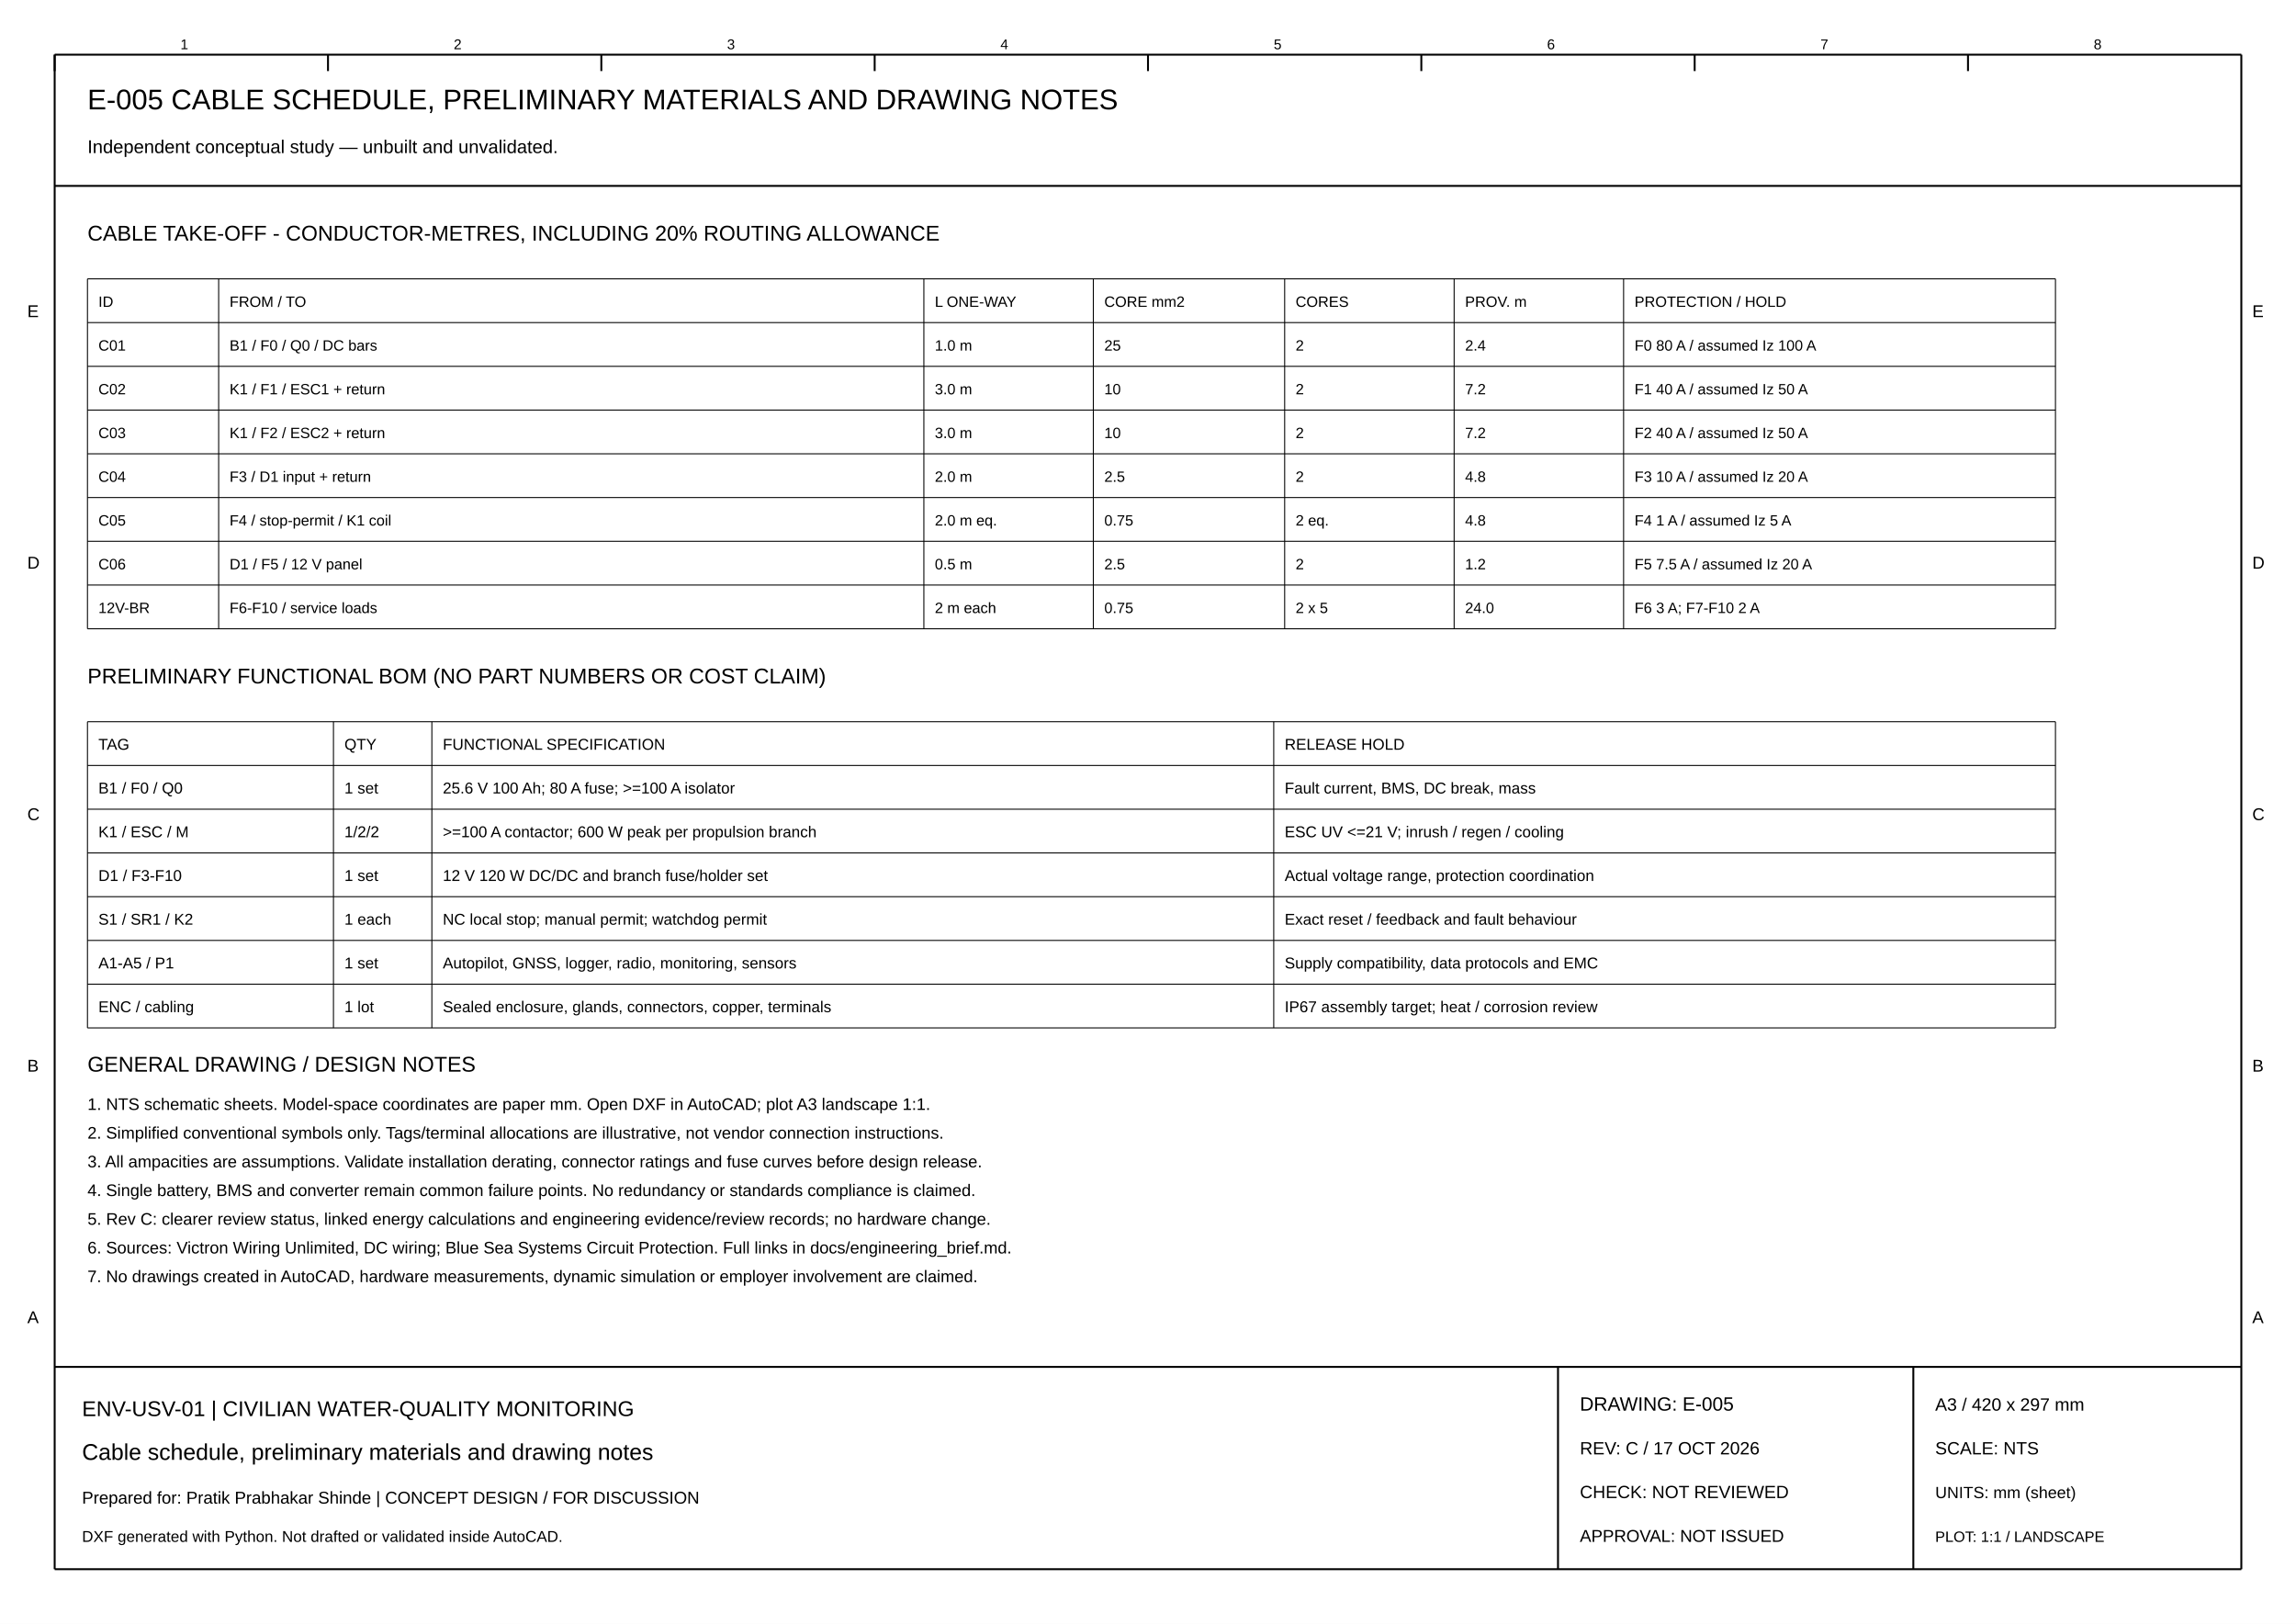
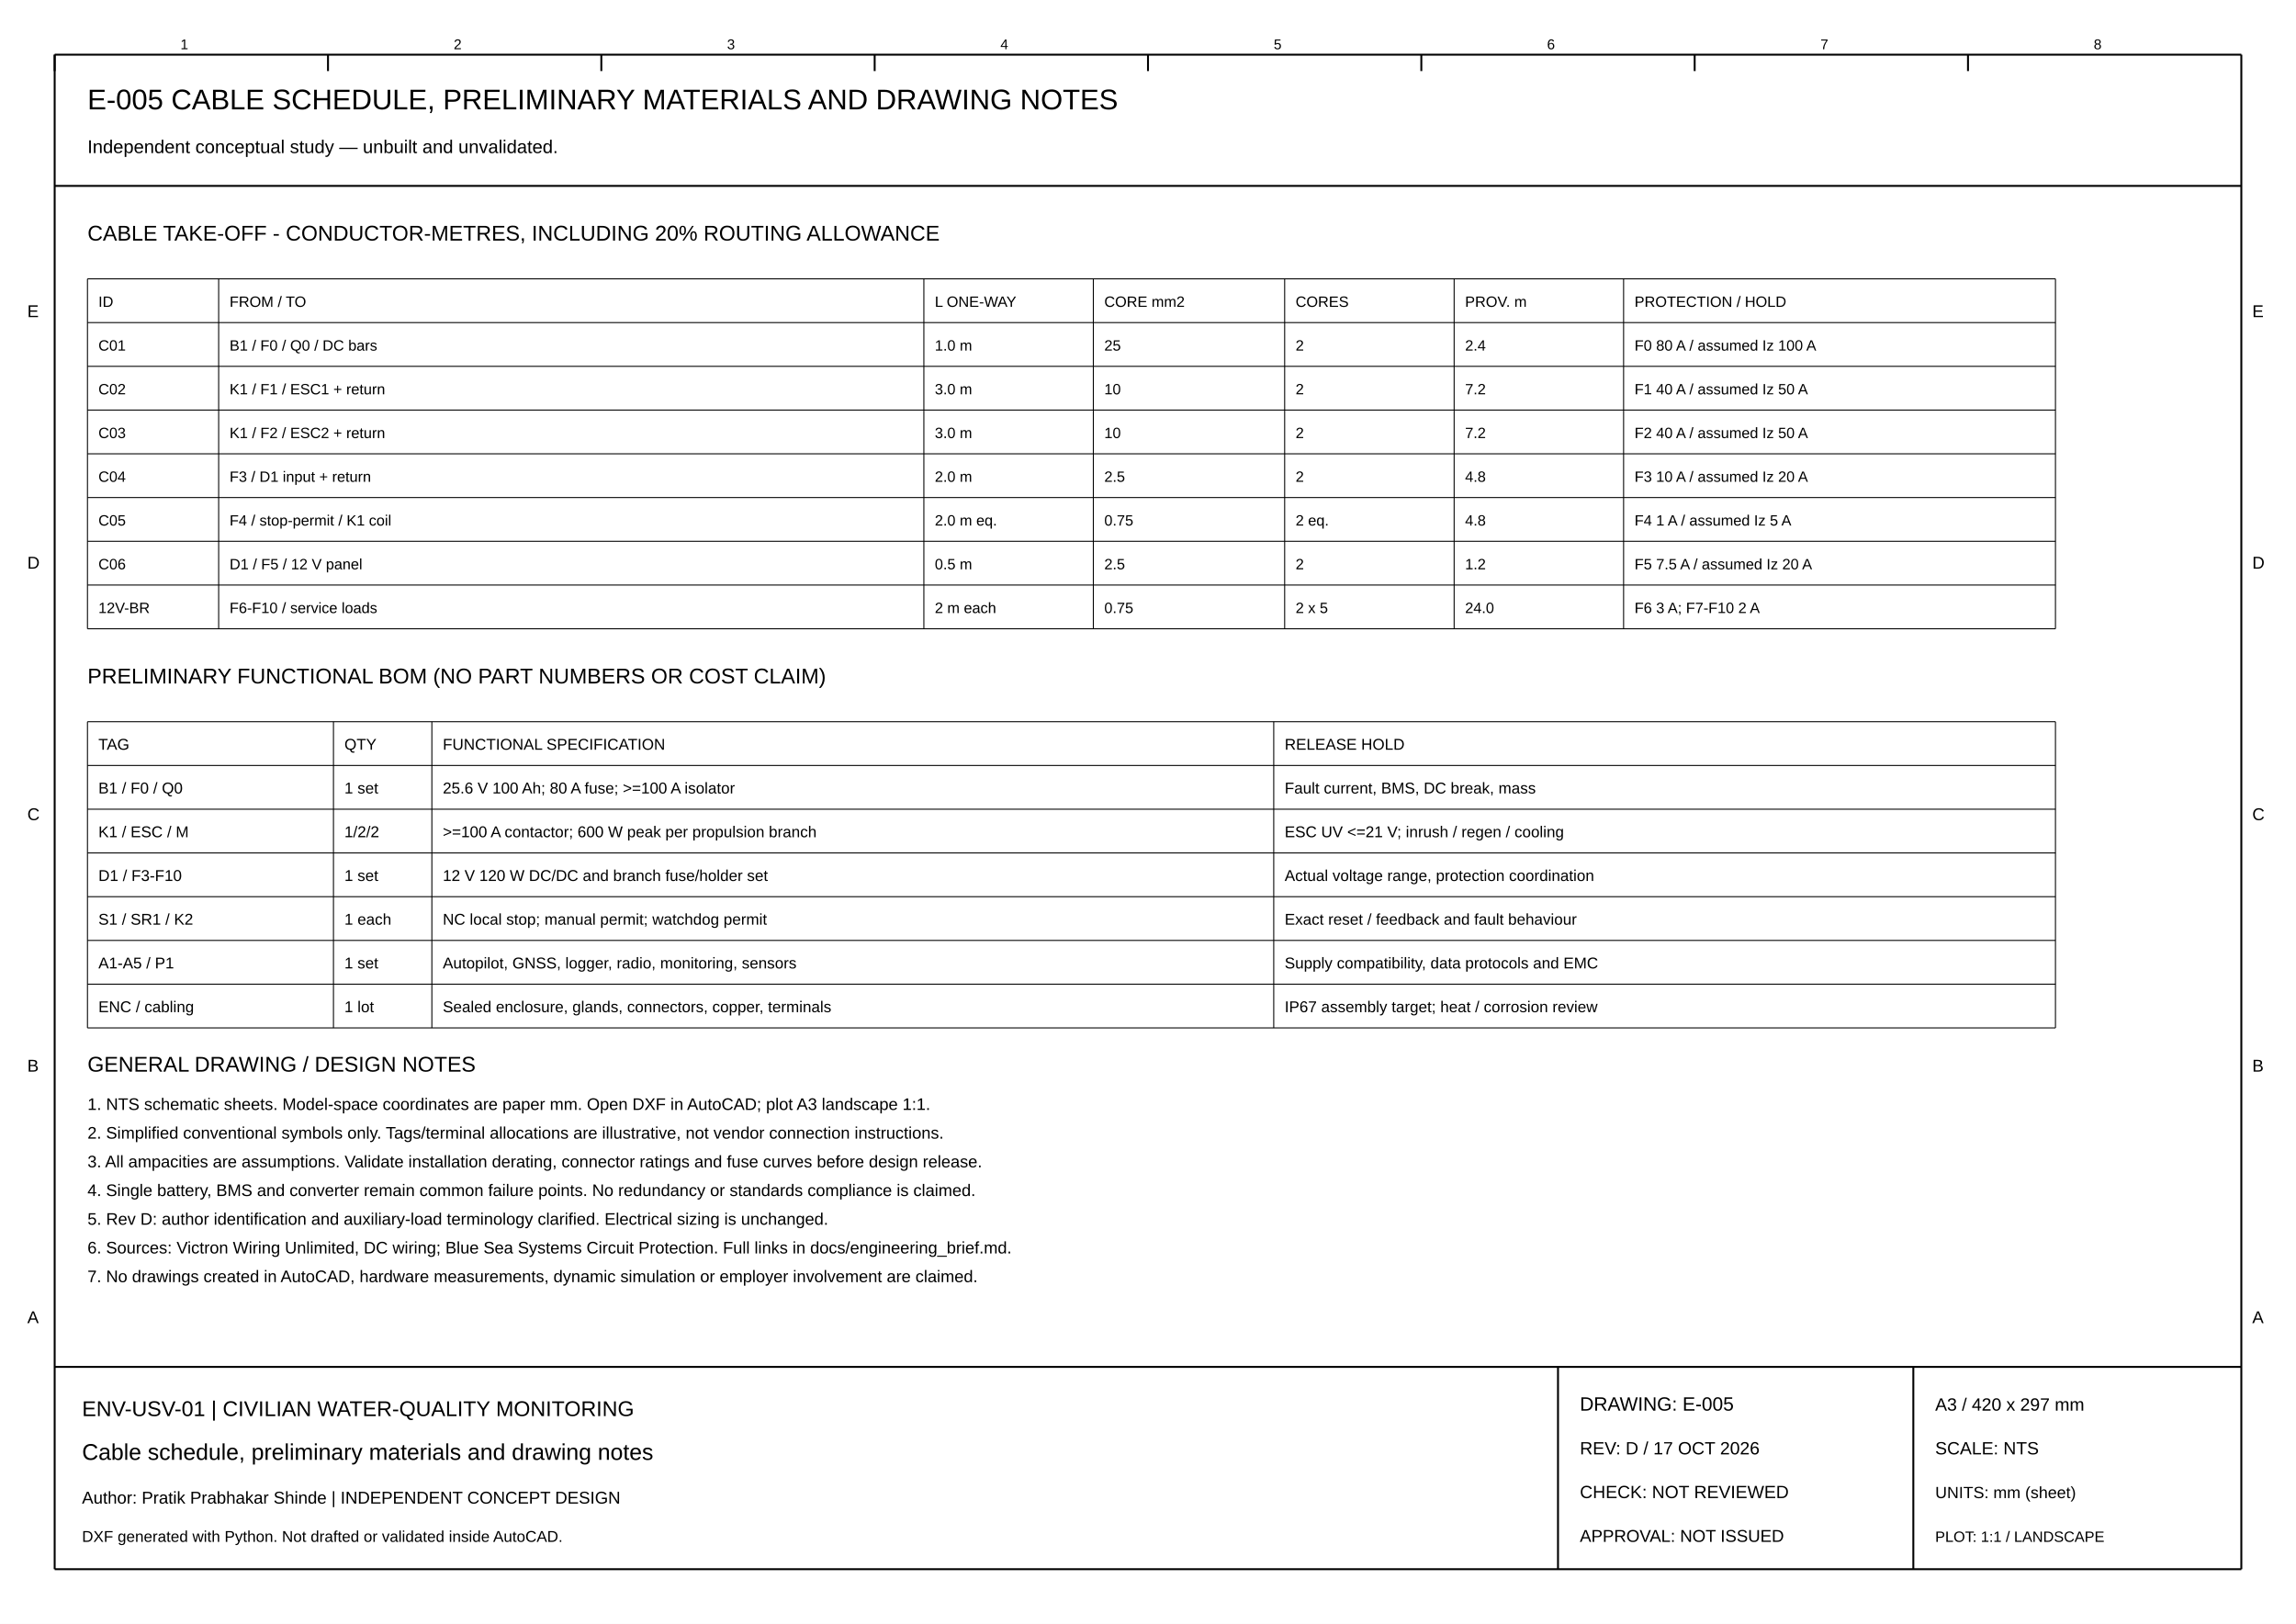
<svg xmlns="http://www.w3.org/2000/svg" viewBox="0 0 420 297" width="1680" height="1188">
  <rect width="420" height="297" fill="white" />
  <line x1="10" y1="287" x2="410" y2="287" stroke="black" stroke-width="0.35" />
  <line x1="410" y1="287" x2="410" y2="10" stroke="black" stroke-width="0.35" />
  <line x1="410" y1="10" x2="10" y2="10" stroke="black" stroke-width="0.35" />
  <line x1="10" y1="10" x2="10" y2="287" stroke="black" stroke-width="0.35" />
  <line x1="10" y1="13" x2="10" y2="10" stroke="black" stroke-width="0.35" />
  <text x="33" y="9" font-family="Arial,Helvetica,sans-serif" font-size="2.6">1</text>
  <line x1="60" y1="13" x2="60" y2="10" stroke="black" stroke-width="0.35" />
  <text x="83" y="9" font-family="Arial,Helvetica,sans-serif" font-size="2.6">2</text>
  <line x1="110" y1="13" x2="110" y2="10" stroke="black" stroke-width="0.35" />
  <text x="133" y="9" font-family="Arial,Helvetica,sans-serif" font-size="2.6">3</text>
  <line x1="160" y1="13" x2="160" y2="10" stroke="black" stroke-width="0.35" />
  <text x="183" y="9" font-family="Arial,Helvetica,sans-serif" font-size="2.6">4</text>
  <line x1="210" y1="13" x2="210" y2="10" stroke="black" stroke-width="0.35" />
  <text x="233" y="9" font-family="Arial,Helvetica,sans-serif" font-size="2.6">5</text>
  <line x1="260" y1="13" x2="260" y2="10" stroke="black" stroke-width="0.35" />
  <text x="283" y="9" font-family="Arial,Helvetica,sans-serif" font-size="2.6">6</text>
  <line x1="310" y1="13" x2="310" y2="10" stroke="black" stroke-width="0.35" />
  <text x="333" y="9" font-family="Arial,Helvetica,sans-serif" font-size="2.6">7</text>
  <line x1="360" y1="13" x2="360" y2="10" stroke="black" stroke-width="0.35" />
  <text x="383" y="9" font-family="Arial,Helvetica,sans-serif" font-size="2.6">8</text>
  <text x="5" y="242" font-family="Arial,Helvetica,sans-serif" font-size="3.12">A</text>
  <text x="412" y="242" font-family="Arial,Helvetica,sans-serif" font-size="3.12">A</text>
  <text x="5" y="196" font-family="Arial,Helvetica,sans-serif" font-size="3.12">B</text>
  <text x="412" y="196" font-family="Arial,Helvetica,sans-serif" font-size="3.12">B</text>
  <text x="5" y="150" font-family="Arial,Helvetica,sans-serif" font-size="3.12">C</text>
  <text x="412" y="150" font-family="Arial,Helvetica,sans-serif" font-size="3.12">C</text>
  <text x="5" y="104" font-family="Arial,Helvetica,sans-serif" font-size="3.12">D</text>
  <text x="412" y="104" font-family="Arial,Helvetica,sans-serif" font-size="3.12">D</text>
  <text x="5" y="58" font-family="Arial,Helvetica,sans-serif" font-size="3.12">E</text>
  <text x="412" y="58" font-family="Arial,Helvetica,sans-serif" font-size="3.12">E</text>
  <text x="16" y="20" font-family="Arial,Helvetica,sans-serif" font-size="5.2">E-005  CABLE SCHEDULE, PRELIMINARY MATERIALS AND DRAWING NOTES</text>
  <text x="16" y="28" font-family="Arial,Helvetica,sans-serif" font-size="3.38">Independent conceptual study — unbuilt and unvalidated.</text>
  <line x1="10" y1="34" x2="410" y2="34" stroke="black" stroke-width="0.35" />
  <line x1="10" y1="250" x2="410" y2="250" stroke="black" stroke-width="0.35" />
  <text x="15" y="259" font-family="Arial,Helvetica,sans-serif" font-size="3.9">ENV-USV-01  |  CIVILIAN WATER-QUALITY MONITORING</text>
  <text x="15" y="267" font-family="Arial,Helvetica,sans-serif" font-size="4.16">Cable schedule, preliminary materials and drawing notes</text>
-   <text x="15" y="275" font-family="Arial,Helvetica,sans-serif" font-size="3.12">Prepared for: Pratik Prabhakar Shinde   |   CONCEPT DESIGN / FOR DISCUSSION</text>
+   <text x="15" y="275" font-family="Arial,Helvetica,sans-serif" font-size="3.12">Author: Pratik Prabhakar Shinde   |   INDEPENDENT CONCEPT DESIGN</text>
  <text x="15" y="282" font-family="Arial,Helvetica,sans-serif" font-size="2.86">DXF generated with Python. Not drafted or validated inside AutoCAD.</text>
  <line x1="285" y1="287" x2="285" y2="250" stroke="black" stroke-width="0.35" />
  <line x1="350" y1="287" x2="350" y2="250" stroke="black" stroke-width="0.35" />
  <text x="289" y="258" font-family="Arial,Helvetica,sans-serif" font-size="3.51">DRAWING: E-005</text>
-   <text x="289" y="266" font-family="Arial,Helvetica,sans-serif" font-size="3.25">REV: C / 17 OCT 2026</text>
+   <text x="289" y="266" font-family="Arial,Helvetica,sans-serif" font-size="3.25">REV: D / 17 OCT 2026</text>
  <text x="289" y="274" font-family="Arial,Helvetica,sans-serif" font-size="3.25">CHECK: NOT REVIEWED</text>
  <text x="289" y="282" font-family="Arial,Helvetica,sans-serif" font-size="3.12">APPROVAL: NOT ISSUED</text>
  <text x="354" y="258" font-family="Arial,Helvetica,sans-serif" font-size="3.25">A3 / 420 x 297 mm</text>
  <text x="354" y="266" font-family="Arial,Helvetica,sans-serif" font-size="3.25">SCALE: NTS</text>
  <text x="354" y="274" font-family="Arial,Helvetica,sans-serif" font-size="2.99">UNITS: mm (sheet)</text>
  <text x="354" y="282" font-family="Arial,Helvetica,sans-serif" font-size="2.73">PLOT: 1:1 / LANDSCAPE</text>
  <text x="16" y="44" font-family="Arial,Helvetica,sans-serif" font-size="3.9">CABLE TAKE-OFF - CONDUCTOR-METRES, INCLUDING 20% ROUTING ALLOWANCE</text>
  <line x1="16" y1="115" x2="376" y2="115" stroke="black" stroke-width="0.18" />
  <line x1="376" y1="115" x2="376" y2="51" stroke="black" stroke-width="0.18" />
  <line x1="376" y1="51" x2="16" y2="51" stroke="black" stroke-width="0.18" />
  <line x1="16" y1="51" x2="16" y2="115" stroke="black" stroke-width="0.18" />
  <line x1="40" y1="115" x2="40" y2="51" stroke="black" stroke-width="0.18" />
  <line x1="169" y1="115" x2="169" y2="51" stroke="black" stroke-width="0.18" />
  <line x1="200" y1="115" x2="200" y2="51" stroke="black" stroke-width="0.18" />
  <line x1="235" y1="115" x2="235" y2="51" stroke="black" stroke-width="0.18" />
  <line x1="266" y1="115" x2="266" y2="51" stroke="black" stroke-width="0.18" />
  <line x1="297" y1="115" x2="297" y2="51" stroke="black" stroke-width="0.18" />
  <line x1="16" y1="59" x2="376" y2="59" stroke="black" stroke-width="0.18" />
  <line x1="16" y1="67" x2="376" y2="67" stroke="black" stroke-width="0.18" />
  <line x1="16" y1="75" x2="376" y2="75" stroke="black" stroke-width="0.18" />
  <line x1="16" y1="83" x2="376" y2="83" stroke="black" stroke-width="0.18" />
  <line x1="16" y1="91" x2="376" y2="91" stroke="black" stroke-width="0.18" />
  <line x1="16" y1="99" x2="376" y2="99" stroke="black" stroke-width="0.18" />
  <line x1="16" y1="107" x2="376" y2="107" stroke="black" stroke-width="0.18" />
  <text x="18" y="56.12" font-family="Arial,Helvetica,sans-serif" font-size="2.73">ID</text>
  <text x="42" y="56.12" font-family="Arial,Helvetica,sans-serif" font-size="2.73">FROM / TO</text>
  <text x="171" y="56.12" font-family="Arial,Helvetica,sans-serif" font-size="2.73">L ONE-WAY</text>
  <text x="202" y="56.12" font-family="Arial,Helvetica,sans-serif" font-size="2.73">CORE mm2</text>
  <text x="237" y="56.12" font-family="Arial,Helvetica,sans-serif" font-size="2.73">CORES</text>
  <text x="268" y="56.12" font-family="Arial,Helvetica,sans-serif" font-size="2.73">PROV. m</text>
  <text x="299" y="56.12" font-family="Arial,Helvetica,sans-serif" font-size="2.73">PROTECTION / HOLD</text>
  <text x="18" y="64.12" font-family="Arial,Helvetica,sans-serif" font-size="2.73">C01</text>
  <text x="42" y="64.12" font-family="Arial,Helvetica,sans-serif" font-size="2.73">B1 / F0 / Q0 / DC bars</text>
  <text x="171" y="64.12" font-family="Arial,Helvetica,sans-serif" font-size="2.73">1.0 m</text>
  <text x="202" y="64.12" font-family="Arial,Helvetica,sans-serif" font-size="2.73">25</text>
  <text x="237" y="64.12" font-family="Arial,Helvetica,sans-serif" font-size="2.73">2</text>
  <text x="268" y="64.12" font-family="Arial,Helvetica,sans-serif" font-size="2.73">2.4</text>
  <text x="299" y="64.12" font-family="Arial,Helvetica,sans-serif" font-size="2.73">F0 80 A / assumed Iz 100 A</text>
  <text x="18" y="72.12" font-family="Arial,Helvetica,sans-serif" font-size="2.73">C02</text>
  <text x="42" y="72.12" font-family="Arial,Helvetica,sans-serif" font-size="2.73">K1 / F1 / ESC1 + return</text>
  <text x="171" y="72.12" font-family="Arial,Helvetica,sans-serif" font-size="2.73">3.0 m</text>
  <text x="202" y="72.12" font-family="Arial,Helvetica,sans-serif" font-size="2.73">10</text>
  <text x="237" y="72.12" font-family="Arial,Helvetica,sans-serif" font-size="2.73">2</text>
  <text x="268" y="72.12" font-family="Arial,Helvetica,sans-serif" font-size="2.73">7.2</text>
  <text x="299" y="72.12" font-family="Arial,Helvetica,sans-serif" font-size="2.73">F1 40 A / assumed Iz 50 A</text>
  <text x="18" y="80.12" font-family="Arial,Helvetica,sans-serif" font-size="2.73">C03</text>
  <text x="42" y="80.12" font-family="Arial,Helvetica,sans-serif" font-size="2.73">K1 / F2 / ESC2 + return</text>
  <text x="171" y="80.12" font-family="Arial,Helvetica,sans-serif" font-size="2.73">3.0 m</text>
  <text x="202" y="80.12" font-family="Arial,Helvetica,sans-serif" font-size="2.73">10</text>
  <text x="237" y="80.12" font-family="Arial,Helvetica,sans-serif" font-size="2.73">2</text>
  <text x="268" y="80.12" font-family="Arial,Helvetica,sans-serif" font-size="2.73">7.2</text>
  <text x="299" y="80.12" font-family="Arial,Helvetica,sans-serif" font-size="2.73">F2 40 A / assumed Iz 50 A</text>
  <text x="18" y="88.12" font-family="Arial,Helvetica,sans-serif" font-size="2.73">C04</text>
  <text x="42" y="88.12" font-family="Arial,Helvetica,sans-serif" font-size="2.73">F3 / D1 input + return</text>
  <text x="171" y="88.12" font-family="Arial,Helvetica,sans-serif" font-size="2.73">2.0 m</text>
  <text x="202" y="88.12" font-family="Arial,Helvetica,sans-serif" font-size="2.73">2.5</text>
  <text x="237" y="88.12" font-family="Arial,Helvetica,sans-serif" font-size="2.73">2</text>
  <text x="268" y="88.12" font-family="Arial,Helvetica,sans-serif" font-size="2.73">4.8</text>
  <text x="299" y="88.12" font-family="Arial,Helvetica,sans-serif" font-size="2.73">F3 10 A / assumed Iz 20 A</text>
  <text x="18" y="96.12" font-family="Arial,Helvetica,sans-serif" font-size="2.73">C05</text>
  <text x="42" y="96.12" font-family="Arial,Helvetica,sans-serif" font-size="2.73">F4 / stop-permit / K1 coil</text>
  <text x="171" y="96.12" font-family="Arial,Helvetica,sans-serif" font-size="2.73">2.0 m eq.</text>
  <text x="202" y="96.12" font-family="Arial,Helvetica,sans-serif" font-size="2.73">0.75</text>
  <text x="237" y="96.12" font-family="Arial,Helvetica,sans-serif" font-size="2.73">2 eq.</text>
  <text x="268" y="96.12" font-family="Arial,Helvetica,sans-serif" font-size="2.73">4.8</text>
  <text x="299" y="96.12" font-family="Arial,Helvetica,sans-serif" font-size="2.73">F4 1 A / assumed Iz 5 A</text>
  <text x="18" y="104.12" font-family="Arial,Helvetica,sans-serif" font-size="2.73">C06</text>
  <text x="42" y="104.12" font-family="Arial,Helvetica,sans-serif" font-size="2.73">D1 / F5 / 12 V panel</text>
  <text x="171" y="104.12" font-family="Arial,Helvetica,sans-serif" font-size="2.73">0.5 m</text>
  <text x="202" y="104.12" font-family="Arial,Helvetica,sans-serif" font-size="2.73">2.5</text>
  <text x="237" y="104.12" font-family="Arial,Helvetica,sans-serif" font-size="2.73">2</text>
  <text x="268" y="104.12" font-family="Arial,Helvetica,sans-serif" font-size="2.73">1.2</text>
  <text x="299" y="104.12" font-family="Arial,Helvetica,sans-serif" font-size="2.73">F5 7.5 A / assumed Iz 20 A</text>
  <text x="18" y="112.12" font-family="Arial,Helvetica,sans-serif" font-size="2.73">12V-BR</text>
  <text x="42" y="112.12" font-family="Arial,Helvetica,sans-serif" font-size="2.73">F6-F10 / service loads</text>
  <text x="171" y="112.12" font-family="Arial,Helvetica,sans-serif" font-size="2.73">2 m each</text>
  <text x="202" y="112.12" font-family="Arial,Helvetica,sans-serif" font-size="2.73">0.75</text>
  <text x="237" y="112.12" font-family="Arial,Helvetica,sans-serif" font-size="2.73">2 x 5</text>
  <text x="268" y="112.12" font-family="Arial,Helvetica,sans-serif" font-size="2.73">24.0</text>
  <text x="299" y="112.12" font-family="Arial,Helvetica,sans-serif" font-size="2.73">F6 3 A; F7-F10 2 A</text>
  <text x="16" y="125" font-family="Arial,Helvetica,sans-serif" font-size="3.9">PRELIMINARY FUNCTIONAL BOM (NO PART NUMBERS OR COST CLAIM)</text>
  <line x1="16" y1="188" x2="376" y2="188" stroke="black" stroke-width="0.18" />
  <line x1="376" y1="188" x2="376" y2="132" stroke="black" stroke-width="0.18" />
  <line x1="376" y1="132" x2="16" y2="132" stroke="black" stroke-width="0.18" />
  <line x1="16" y1="132" x2="16" y2="188" stroke="black" stroke-width="0.18" />
  <line x1="61" y1="188" x2="61" y2="132" stroke="black" stroke-width="0.18" />
  <line x1="79" y1="188" x2="79" y2="132" stroke="black" stroke-width="0.18" />
  <line x1="233" y1="188" x2="233" y2="132" stroke="black" stroke-width="0.18" />
  <line x1="16" y1="140" x2="376" y2="140" stroke="black" stroke-width="0.18" />
  <line x1="16" y1="148" x2="376" y2="148" stroke="black" stroke-width="0.18" />
  <line x1="16" y1="156" x2="376" y2="156" stroke="black" stroke-width="0.18" />
  <line x1="16" y1="164" x2="376" y2="164" stroke="black" stroke-width="0.18" />
  <line x1="16" y1="172" x2="376" y2="172" stroke="black" stroke-width="0.18" />
  <line x1="16" y1="180" x2="376" y2="180" stroke="black" stroke-width="0.18" />
  <text x="18" y="137.12" font-family="Arial,Helvetica,sans-serif" font-size="2.86">TAG</text>
  <text x="63" y="137.12" font-family="Arial,Helvetica,sans-serif" font-size="2.86">QTY</text>
  <text x="81" y="137.12" font-family="Arial,Helvetica,sans-serif" font-size="2.86">FUNCTIONAL SPECIFICATION</text>
  <text x="235" y="137.12" font-family="Arial,Helvetica,sans-serif" font-size="2.86">RELEASE HOLD</text>
  <text x="18" y="145.12" font-family="Arial,Helvetica,sans-serif" font-size="2.86">B1 / F0 / Q0</text>
  <text x="63" y="145.12" font-family="Arial,Helvetica,sans-serif" font-size="2.86">1 set</text>
  <text x="81" y="145.12" font-family="Arial,Helvetica,sans-serif" font-size="2.86">25.6 V 100 Ah; 80 A fuse; &gt;=100 A isolator</text>
  <text x="235" y="145.12" font-family="Arial,Helvetica,sans-serif" font-size="2.86">Fault current, BMS, DC break, mass</text>
  <text x="18" y="153.12" font-family="Arial,Helvetica,sans-serif" font-size="2.86">K1 / ESC / M</text>
  <text x="63" y="153.12" font-family="Arial,Helvetica,sans-serif" font-size="2.86">1/2/2</text>
  <text x="81" y="153.12" font-family="Arial,Helvetica,sans-serif" font-size="2.86">&gt;=100 A contactor; 600 W peak per propulsion branch</text>
  <text x="235" y="153.12" font-family="Arial,Helvetica,sans-serif" font-size="2.86">ESC UV &lt;=21 V; inrush / regen / cooling</text>
  <text x="18" y="161.12" font-family="Arial,Helvetica,sans-serif" font-size="2.86">D1 / F3-F10</text>
  <text x="63" y="161.12" font-family="Arial,Helvetica,sans-serif" font-size="2.86">1 set</text>
  <text x="81" y="161.12" font-family="Arial,Helvetica,sans-serif" font-size="2.86">12 V 120 W DC/DC and branch fuse/holder set</text>
  <text x="235" y="161.12" font-family="Arial,Helvetica,sans-serif" font-size="2.86">Actual voltage range, protection coordination</text>
  <text x="18" y="169.12" font-family="Arial,Helvetica,sans-serif" font-size="2.86">S1 / SR1 / K2</text>
  <text x="63" y="169.12" font-family="Arial,Helvetica,sans-serif" font-size="2.86">1 each</text>
  <text x="81" y="169.12" font-family="Arial,Helvetica,sans-serif" font-size="2.86">NC local stop; manual permit; watchdog permit</text>
  <text x="235" y="169.12" font-family="Arial,Helvetica,sans-serif" font-size="2.86">Exact reset / feedback and fault behaviour</text>
  <text x="18" y="177.12" font-family="Arial,Helvetica,sans-serif" font-size="2.86">A1-A5 / P1</text>
  <text x="63" y="177.12" font-family="Arial,Helvetica,sans-serif" font-size="2.86">1 set</text>
  <text x="81" y="177.12" font-family="Arial,Helvetica,sans-serif" font-size="2.86">Autopilot, GNSS, logger, radio, monitoring, sensors</text>
  <text x="235" y="177.12" font-family="Arial,Helvetica,sans-serif" font-size="2.86">Supply compatibility, data protocols and EMC</text>
  <text x="18" y="185.12" font-family="Arial,Helvetica,sans-serif" font-size="2.86">ENC / cabling</text>
  <text x="63" y="185.12" font-family="Arial,Helvetica,sans-serif" font-size="2.86">1 lot</text>
  <text x="81" y="185.12" font-family="Arial,Helvetica,sans-serif" font-size="2.86">Sealed enclosure, glands, connectors, copper, terminals</text>
  <text x="235" y="185.12" font-family="Arial,Helvetica,sans-serif" font-size="2.86">IP67 assembly target; heat / corrosion review</text>
  <text x="16" y="196" font-family="Arial,Helvetica,sans-serif" font-size="3.9">GENERAL DRAWING / DESIGN NOTES</text>
  <text x="16" y="203.0" font-family="Arial,Helvetica,sans-serif" font-size="3.055">1. NTS schematic sheets. Model-space coordinates are paper mm. Open DXF in AutoCAD; plot A3 landscape 1:1.</text>
  <text x="16" y="208.25" font-family="Arial,Helvetica,sans-serif" font-size="3.055">2. Simplified conventional symbols only. Tags/terminal allocations are illustrative, not vendor connection instructions.</text>
  <text x="16" y="213.5" font-family="Arial,Helvetica,sans-serif" font-size="3.055">3. All ampacities are assumptions. Validate installation derating, connector ratings and fuse curves before design release.</text>
  <text x="16" y="218.75" font-family="Arial,Helvetica,sans-serif" font-size="3.055">4. Single battery, BMS and converter remain common failure points. No redundancy or standards compliance is claimed.</text>
-   <text x="16" y="224.0" font-family="Arial,Helvetica,sans-serif" font-size="3.055">5. Rev C: clearer review status, linked energy calculations and engineering evidence/review records; no hardware change.</text>
+   <text x="16" y="224.0" font-family="Arial,Helvetica,sans-serif" font-size="3.055">5. Rev D: author identification and auxiliary-load terminology clarified. Electrical sizing is unchanged.</text>
  <text x="16" y="229.25" font-family="Arial,Helvetica,sans-serif" font-size="3.055">6. Sources: Victron Wiring Unlimited, DC wiring; Blue Sea Systems Circuit Protection. Full links in docs/engineering_brief.md.</text>
  <text x="16" y="234.5" font-family="Arial,Helvetica,sans-serif" font-size="3.055">7. No drawings created in AutoCAD, hardware measurements, dynamic simulation or employer involvement are claimed.</text>
</svg>
